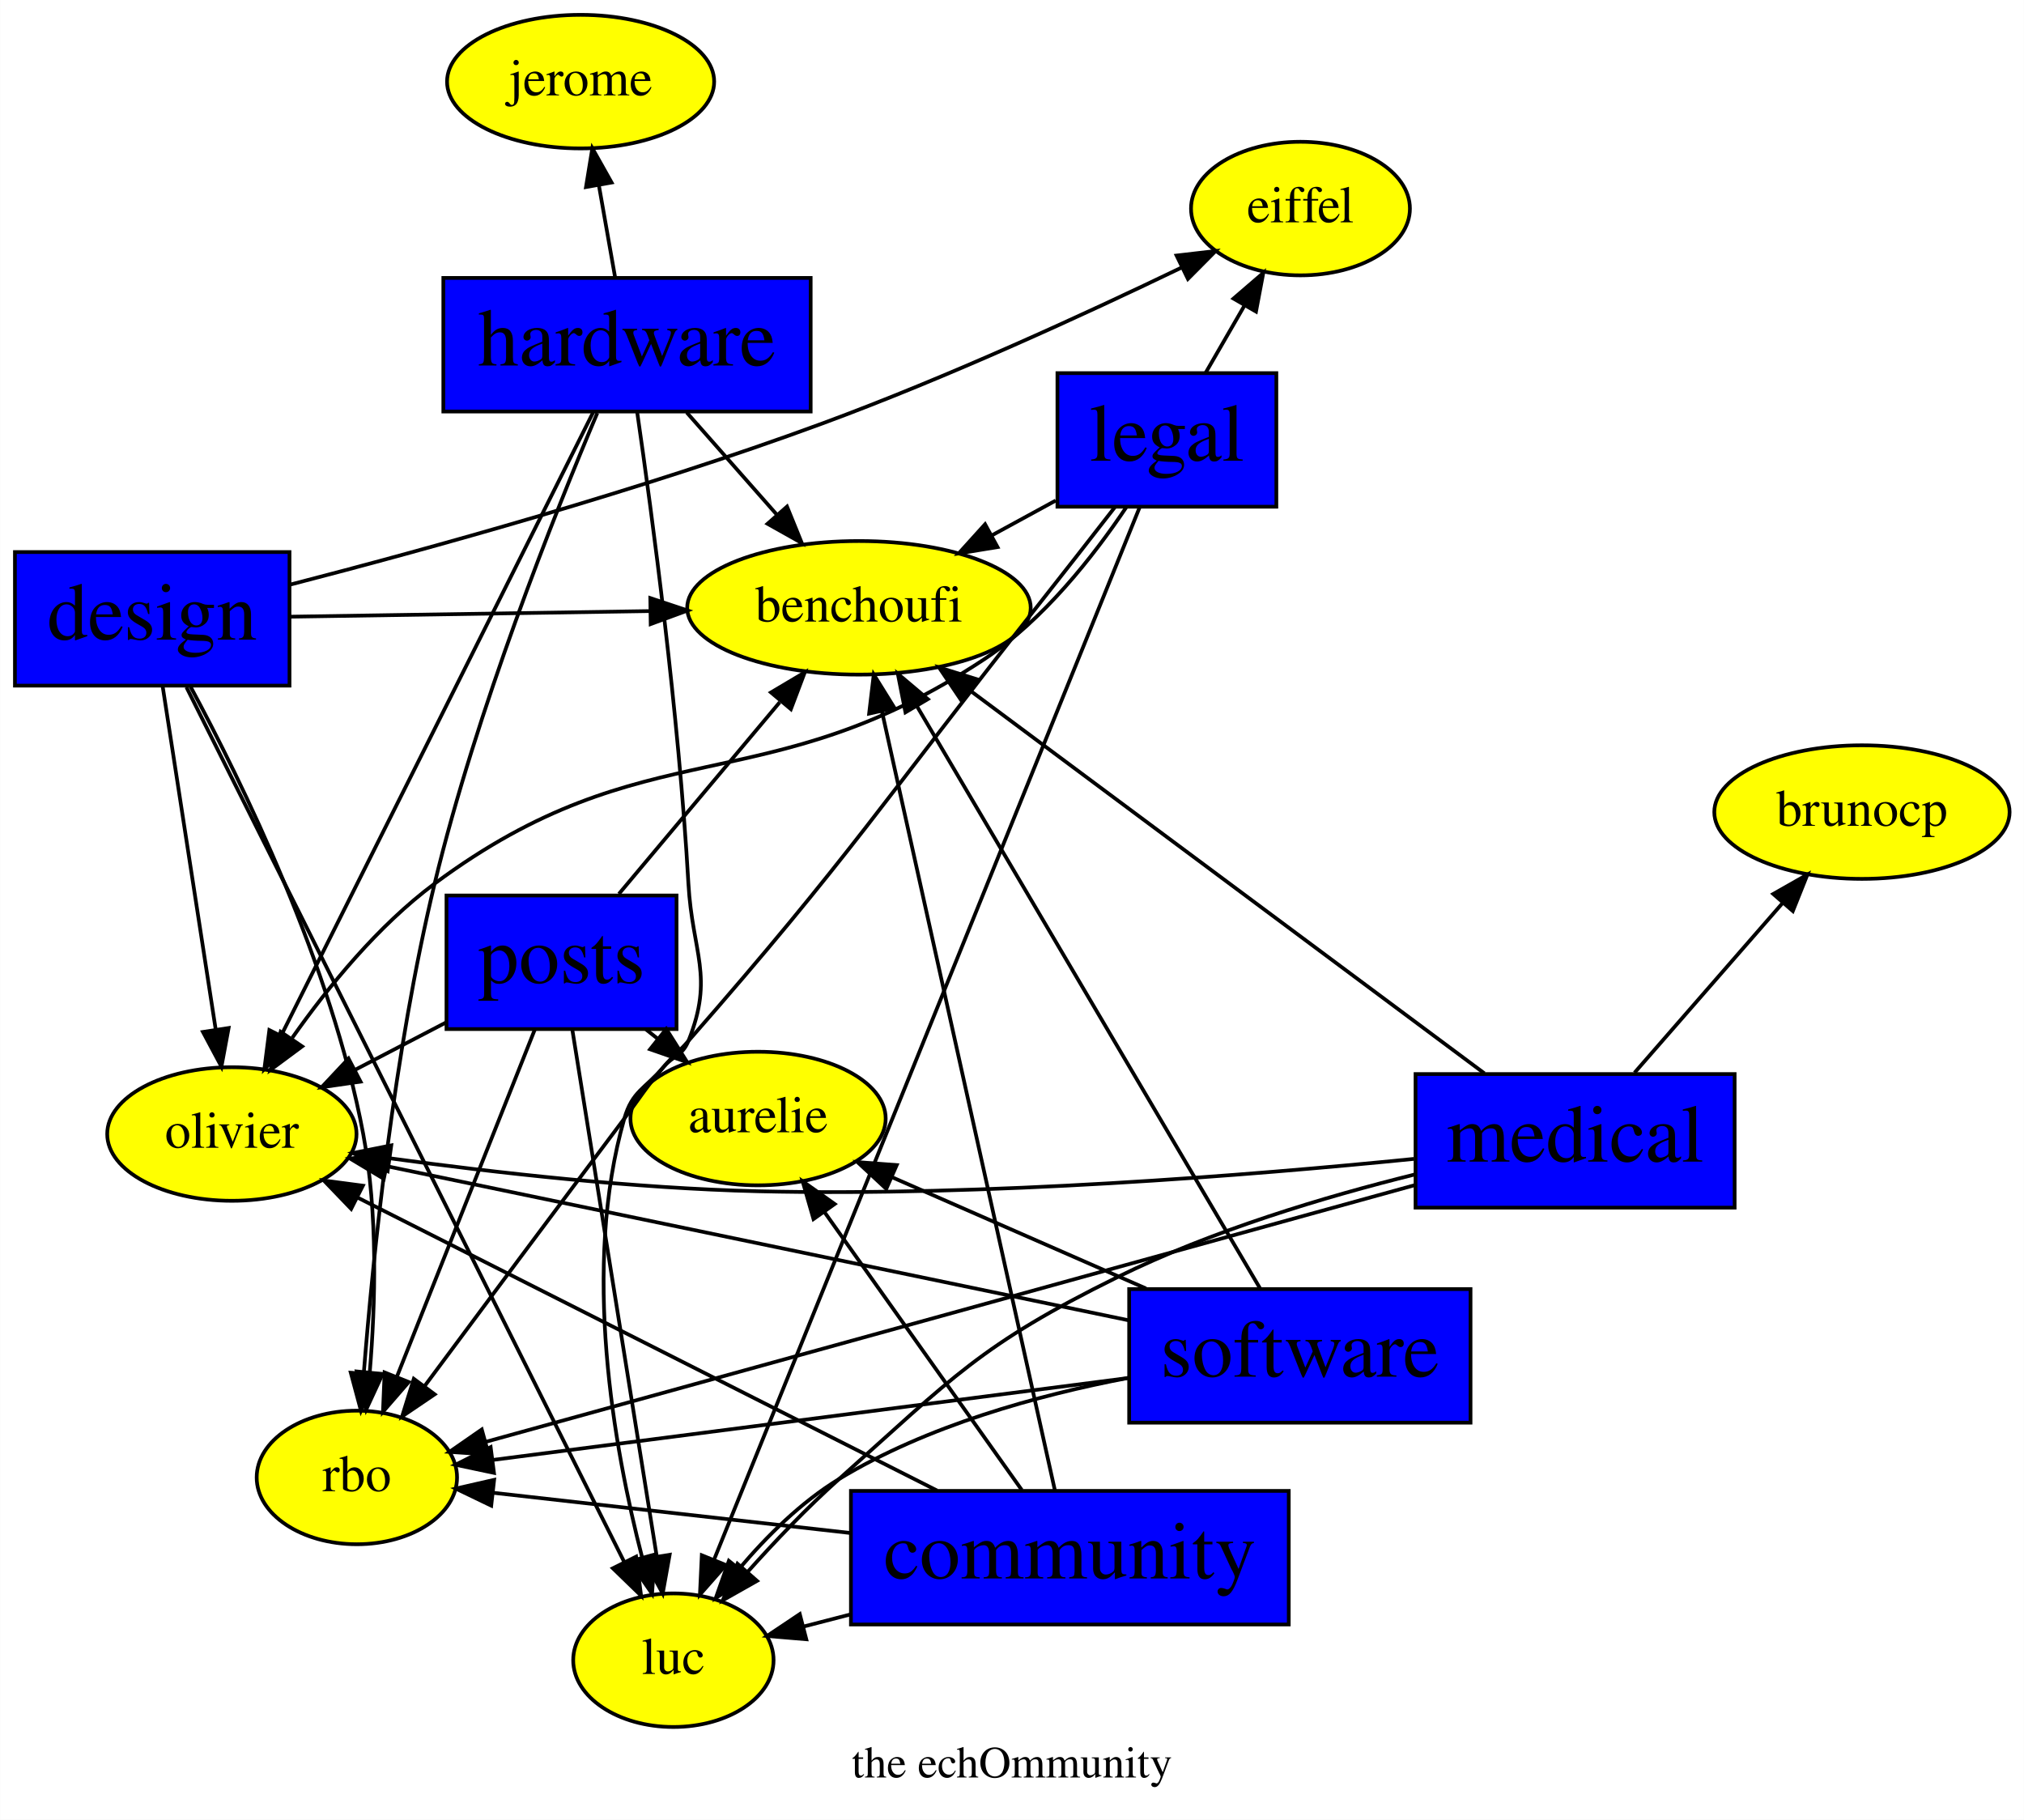
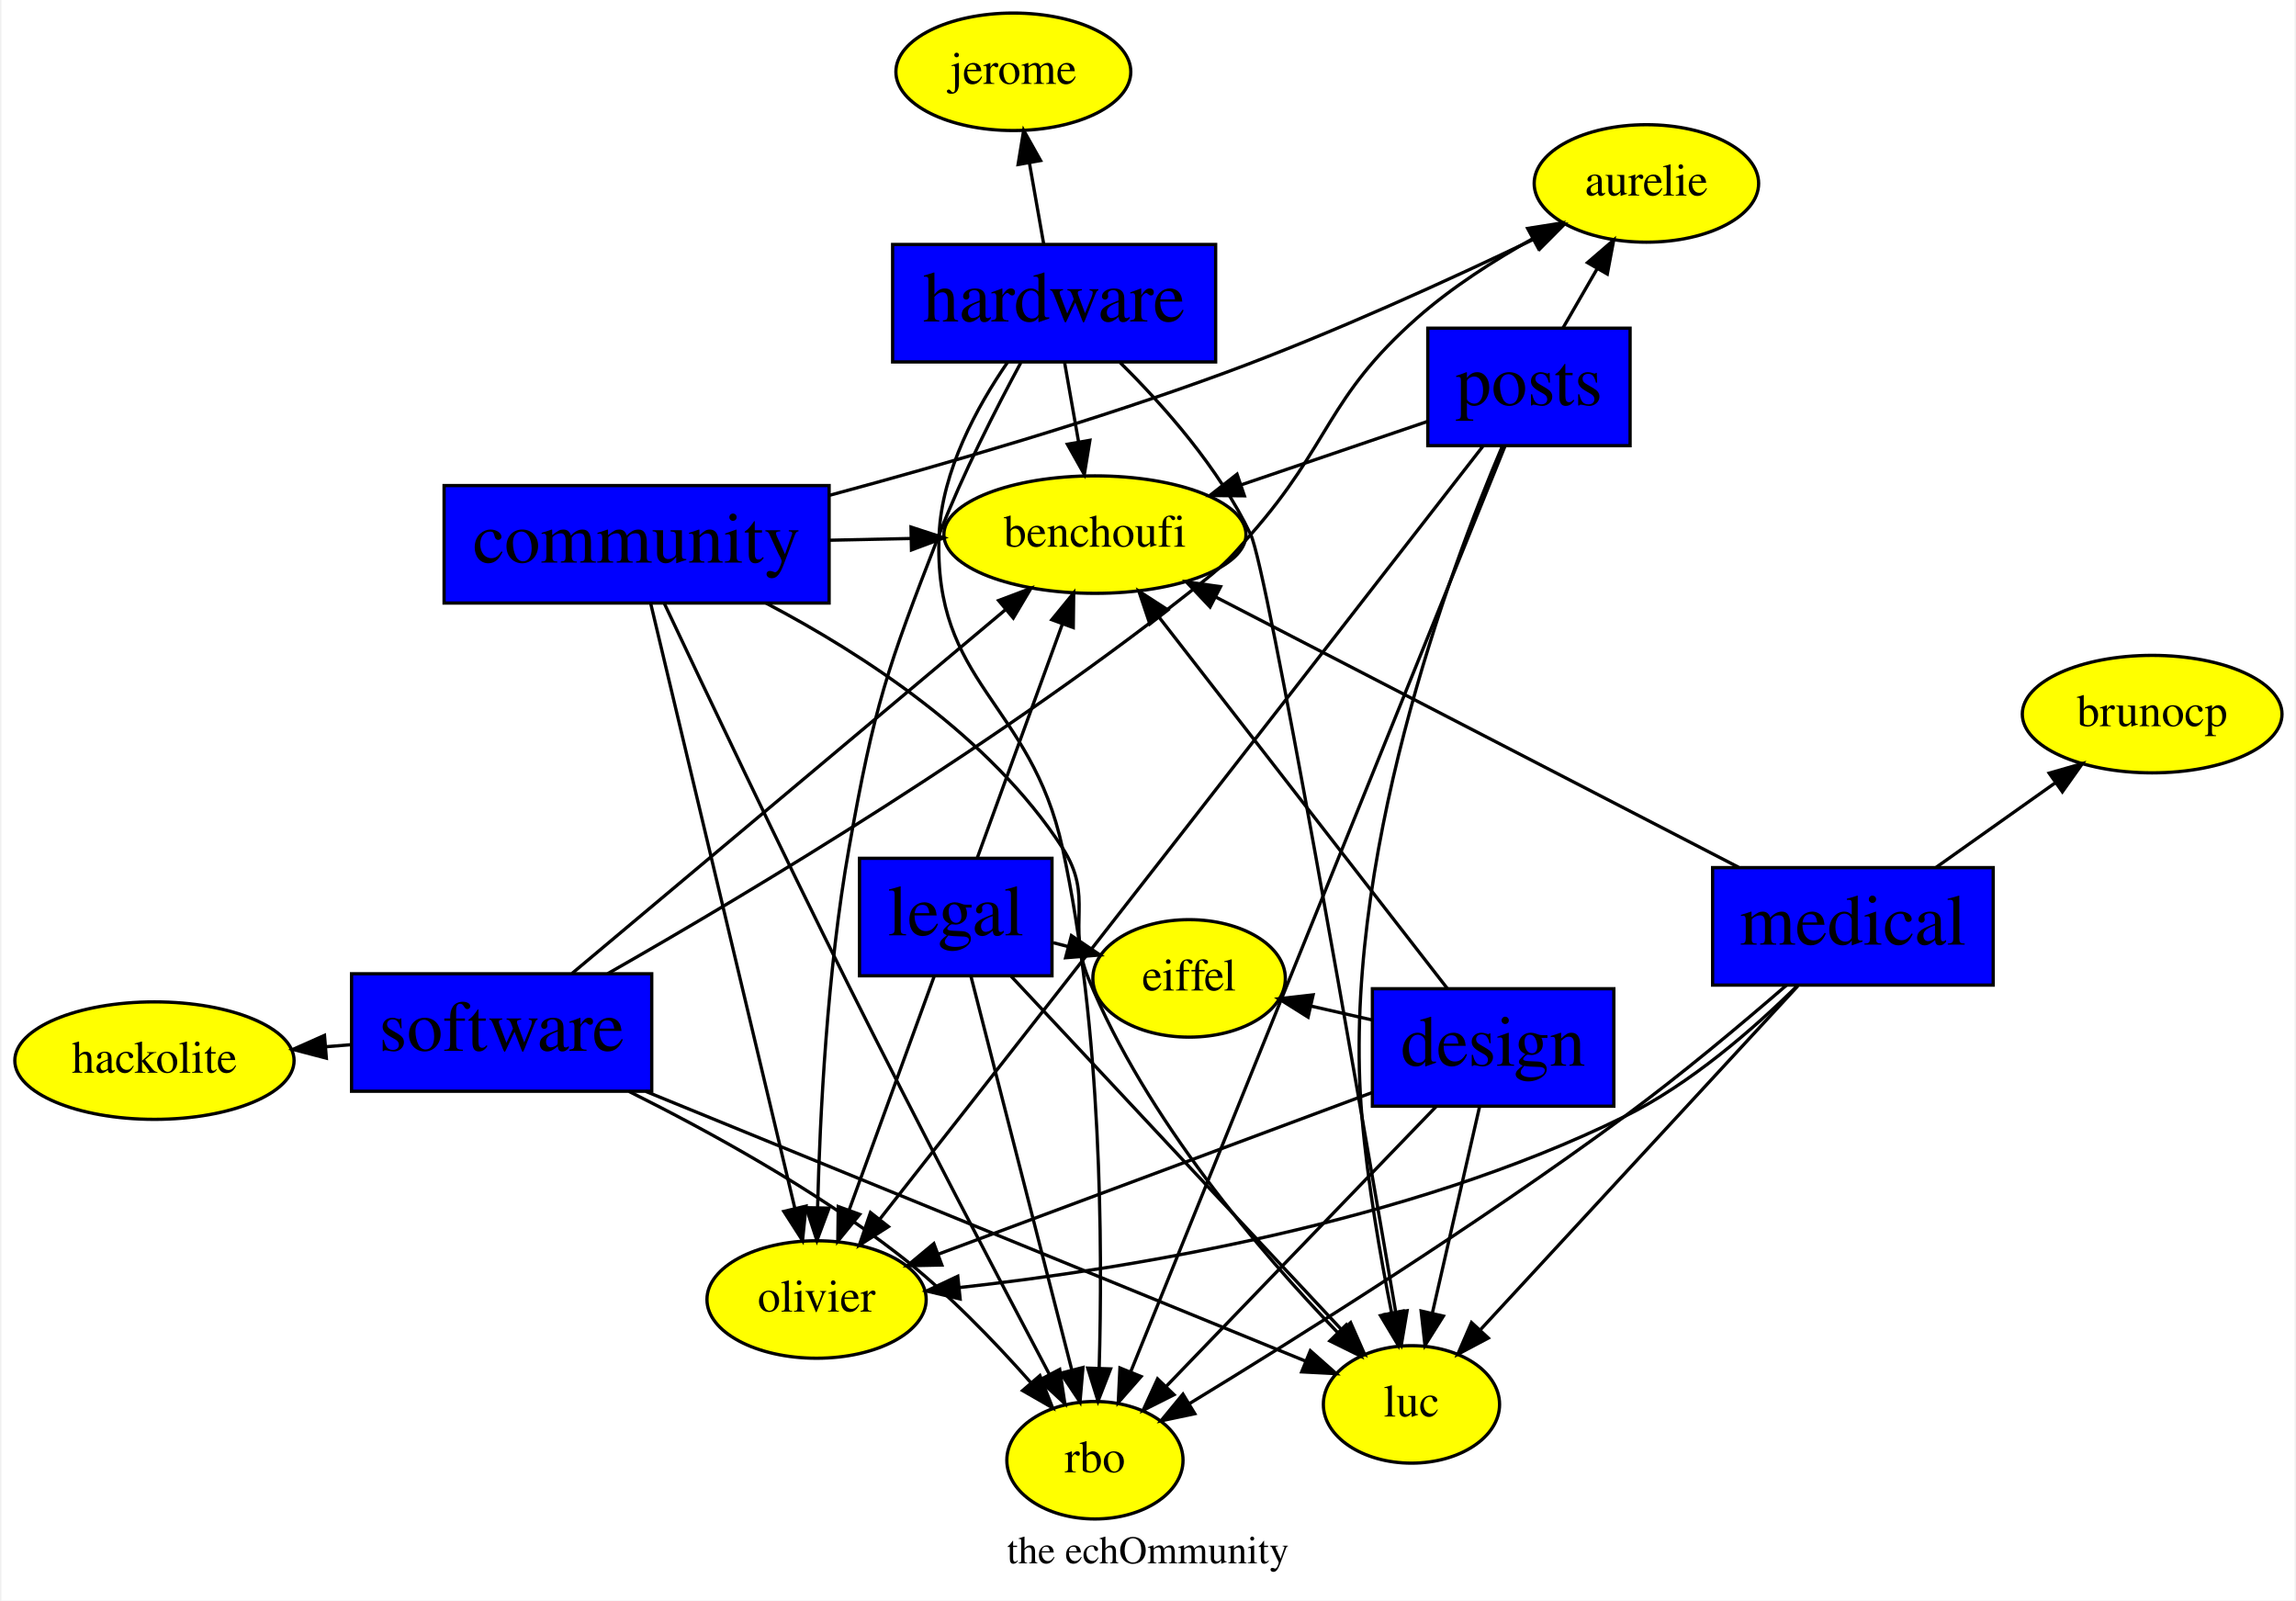
- <svg xmlns="http://www.w3.org/2000/svg" width="545pt" height="490pt" viewBox="0.00 0.00 545.44 490.44">
+ <svg xmlns="http://www.w3.org/2000/svg" width="703pt" height="490pt" viewBox="0.00 0.00 702.76 490.44">
  <g id="graph0" class="graph" transform="scale(1 1) rotate(0) translate(4 486.437)">
-     <polygon fill="white" stroke="none" points="-4,4 -4,-486.437 541.437,-486.437 541.437,4 -4,4" />
-     <text text-anchor="middle" x="268.719" y="-7.4" font-family="Times,serif" font-size="12.00">the echOmmunity</text>
+     <polygon fill="white" stroke="none" points="-4,4 -4,-486.437 698.76,-486.437 698.76,4 -4,4" />
+     <text text-anchor="middle" x="347.38" y="-7.4" font-family="Times,serif" font-size="12.00">the echOmmunity</text>
    <g id="node1" class="node">
-       <polygon fill="blue" stroke="black" points="463.477,-196.971 377.477,-196.971 377.477,-160.971 463.477,-160.971 463.477,-196.971" />
-       <text text-anchor="middle" x="420.477" y="-173.371" font-family="Times,serif" font-size="22.00">medical</text>
+       <polygon fill="blue" stroke="black" points="606.406,-220.586 520.406,-220.586 520.406,-184.586 606.406,-184.586 606.406,-220.586" />
+       <text text-anchor="middle" x="563.406" y="-196.986" font-family="Times,serif" font-size="22.00">medical</text>
    </g>
    <g id="node2" class="node">
-       <ellipse fill="yellow" stroke="black" cx="227.471" cy="-322.625" rx="46.292" ry="18" />
-       <text text-anchor="middle" x="227.471" y="-318.925" font-family="Times,serif" font-size="14.00">benchoufi</text>
+       <ellipse fill="yellow" stroke="black" cx="331.117" cy="-322.625" rx="46.292" ry="18" />
+       <text text-anchor="middle" x="331.117" y="-318.925" font-family="Times,serif" font-size="14.00">benchoufi</text>
    </g>
    <g id="edge1" class="edge">
-       <path fill="none" stroke="black" d="M396.032,-197.165C360.668,-223.486 295.31,-272.132 257.202,-300.496" />
-       <polygon fill="black" stroke="black" points="254.98,-297.787 249.048,-306.565 259.16,-303.402 254.98,-297.787" />
+       <path fill="none" stroke="black" d="M528.378,-220.687C485.189,-243.006 412.111,-280.77 368.06,-303.534" />
+       <polygon fill="black" stroke="black" points="366.399,-300.453 359.121,-308.153 369.612,-306.671 366.399,-300.453" />
    </g>
    <g id="node3" class="node">
-       <ellipse fill="yellow" stroke="black" cx="497.791" cy="-267.573" rx="39.794" ry="18" />
-       <text text-anchor="middle" x="497.791" y="-263.873" font-family="Times,serif" font-size="14.00">brunocp</text>
+       <ellipse fill="yellow" stroke="black" cx="655.113" cy="-267.623" rx="39.794" ry="18" />
+       <text text-anchor="middle" x="655.113" y="-263.923" font-family="Times,serif" font-size="14.00">brunocp</text>
    </g>
    <g id="edge2" class="edge">
-       <path fill="none" stroke="black" d="M436.496,-197.329C448.065,-210.587 463.81,-228.632 476.446,-243.112" />
-       <polygon fill="black" stroke="black" points="473.887,-245.503 483.099,-250.737 479.162,-240.901 473.887,-245.503" />
+       <path fill="none" stroke="black" d="M588.951,-220.702C600.296,-228.748 613.718,-238.266 625.499,-246.621" />
+       <polygon fill="black" stroke="black" points="623.552,-249.531 633.733,-252.461 627.601,-243.821 623.552,-249.531" />
    </g>
    <g id="node4" class="node">
-       <ellipse fill="yellow" stroke="black" cx="58.466" cy="-180.812" rx="33.595" ry="18" />
-       <text text-anchor="middle" x="58.466" y="-177.112" font-family="Times,serif" font-size="14.00">olivier</text>
+       <ellipse fill="yellow" stroke="black" cx="245.812" cy="-88.251" rx="33.595" ry="18" />
+       <text text-anchor="middle" x="245.812" y="-84.551" font-family="Times,serif" font-size="14.00">olivier</text>
    </g>
    <g id="edge3" class="edge">
-       <path fill="none" stroke="black" d="M377.074,-174.11C332.699,-169.654 261.761,-163.949 200.314,-165.384 166.935,-166.164 129.385,-170.399 101.307,-174.235" />
-       <polygon fill="black" stroke="black" points="100.454,-170.82 91.038,-175.678 101.428,-177.752 100.454,-170.82" />
+       <path fill="none" stroke="black" d="M546.367,-184.385C533.121,-171.31 513.638,-154.289 493.344,-144.276 426.804,-111.446 340.695,-97.565 289.555,-91.909" />
+       <polygon fill="black" stroke="black" points="289.812,-88.417 279.501,-90.854 289.081,-95.379 289.812,-88.417" />
    </g>
    <g id="node5" class="node">
-       <ellipse fill="yellow" stroke="black" cx="92.155" cy="-88.251" rx="27" ry="18" />
-       <text text-anchor="middle" x="92.155" y="-84.551" font-family="Times,serif" font-size="14.00">rbo</text>
+       <ellipse fill="yellow" stroke="black" cx="331.117" cy="-39" rx="27" ry="18" />
+       <text text-anchor="middle" x="331.117" y="-35.3" font-family="Times,serif" font-size="14.00">rbo</text>
    </g>
    <g id="edge4" class="edge">
-       <path fill="none" stroke="black" d="M377.217,-167.018C311.375,-148.825 187.306,-114.543 126.927,-97.859" />
-       <polygon fill="black" stroke="black" points="127.682,-94.436 117.111,-95.147 125.817,-101.183 127.682,-94.436" />
+       <path fill="none" stroke="black" d="M543.077,-184.575C529.363,-172.699 510.673,-157.041 493.344,-144.276 448.249,-111.059 393.04,-76.43 360.046,-56.334" />
+       <polygon fill="black" stroke="black" points="361.721,-53.257 351.356,-51.064 358.092,-59.242 361.721,-53.257" />
    </g>
    <g id="node6" class="node">
-       <ellipse fill="yellow" stroke="black" cx="177.46" cy="-39" rx="27" ry="18" />
-       <text text-anchor="middle" x="177.46" y="-35.3" font-family="Times,serif" font-size="14.00">luc</text>
+       <ellipse fill="yellow" stroke="black" cx="428.122" cy="-56.105" rx="27" ry="18" />
+       <text text-anchor="middle" x="428.122" y="-52.405" font-family="Times,serif" font-size="14.00">luc</text>
    </g>
    <g id="edge5" class="edge">
-       <path fill="none" stroke="black" d="M377.452,-169.95C353.113,-163.925 322.549,-154.782 297.096,-142.218 260.177,-123.994 252.822,-115.246 222.109,-87.826 213.537,-80.174 204.847,-71.047 197.44,-62.766" />
-       <polygon fill="black" stroke="black" points="200,-60.377 190.777,-55.162 194.735,-64.99 200,-60.377" />
+       <path fill="none" stroke="black" d="M546.546,-184.33C521.943,-157.691 476.219,-108.183 449.354,-79.094" />
+       <polygon fill="black" stroke="black" points="451.666,-76.439 442.31,-71.467 446.524,-81.188 451.666,-76.439" />
    </g>
    <g id="node7" class="node">
-       <polygon fill="blue" stroke="black" points="178.31,-245.093 116.31,-245.093 116.31,-209.093 178.31,-209.093 178.31,-245.093" />
-       <text text-anchor="middle" x="147.31" y="-221.493" font-family="Times,serif" font-size="22.00">posts</text>
+       <polygon fill="blue" stroke="black" points="495.122,-385.874 433.122,-385.874 433.122,-349.874 495.122,-349.874 495.122,-385.874" />
+       <text text-anchor="middle" x="464.122" y="-362.274" font-family="Times,serif" font-size="22.00">posts</text>
    </g>
    <g id="edge6" class="edge">
-       <path fill="none" stroke="black" d="M162.766,-245.512C175.086,-260.195 192.474,-280.917 206.123,-297.183" />
-       <polygon fill="black" stroke="black" points="203.764,-299.817 212.873,-305.228 209.126,-295.317 203.764,-299.817" />
+       <path fill="none" stroke="black" d="M432.938,-357.265C415.938,-351.481 394.601,-344.222 375.856,-337.845" />
+       <polygon fill="black" stroke="black" points="376.921,-334.51 366.326,-334.603 374.666,-341.137 376.921,-334.51" />
+     </g>
+     <g id="edge9" class="edge">
+       <path fill="none" stroke="black" d="M450.145,-349.87C424.584,-316.955 368.568,-244.875 321.164,-184.238 302.183,-159.957 280.442,-132.276 265.207,-112.9" />
+       <polygon fill="black" stroke="black" points="267.834,-110.578 258.901,-104.882 262.331,-114.906 267.834,-110.578" />
    </g>
    <g id="edge8" class="edge">
-       <path fill="none" stroke="black" d="M116.237,-210.906C108.324,-206.785 99.789,-202.338 91.77,-198.161" />
-       <polygon fill="black" stroke="black" points="93.148,-194.933 82.662,-193.417 89.914,-201.141 93.148,-194.933" />
-     </g>
-     <g id="edge9" class="edge">
-       <path fill="none" stroke="black" d="M140.1,-208.942C130.633,-185.112 113.933,-143.073 102.955,-115.437" />
-       <polygon fill="black" stroke="black" points="106.138,-113.969 99.193,-105.968 99.632,-116.553 106.138,-113.969" />
+       <path fill="none" stroke="black" d="M456.782,-349.724C434.657,-295.017 368.522,-131.49 342.151,-66.282" />
+       <polygon fill="black" stroke="black" points="345.266,-64.651 338.272,-56.693 338.777,-67.275 345.266,-64.651" />
    </g>
    <g id="edge7" class="edge">
-       <path fill="none" stroke="black" d="M150.201,-209.058C155.48,-176.125 166.713,-106.05 172.986,-66.913" />
-       <polygon fill="black" stroke="black" points="176.451,-67.409 174.578,-56.98 169.539,-66.3 176.451,-67.409" />
+       <path fill="none" stroke="black" d="M455.911,-349.6C439.829,-311.8 406.3,-222.046 412.944,-144.276 414.674,-124.027 418.601,-101.443 422.027,-84.202" />
+       <polygon fill="black" stroke="black" points="425.492,-84.724 424.071,-74.225 418.635,-83.319 425.492,-84.724" />
    </g>
    <g id="node8" class="node">
-       <ellipse fill="yellow" stroke="black" cx="200.281" cy="-184.984" rx="34.394" ry="18" />
-       <text text-anchor="middle" x="200.281" y="-181.284" font-family="Times,serif" font-size="14.00">aurelie</text>
+       <ellipse fill="yellow" stroke="black" cx="500.122" cy="-430.228" rx="34.394" ry="18" />
+       <text text-anchor="middle" x="500.122" y="-426.528" font-family="Times,serif" font-size="14.00">aurelie</text>
    </g>
    <g id="edge10" class="edge">
-       <path fill="none" stroke="black" d="M170.082,-208.991C171.123,-208.163 172.172,-207.329 173.222,-206.495" />
-       <polygon fill="black" stroke="black" points="175.535,-209.127 181.185,-200.164 171.179,-203.647 175.535,-209.127" />
+       <path fill="none" stroke="black" d="M474.535,-385.909C477.828,-391.612 481.535,-398.033 485.084,-404.181" />
+       <polygon fill="black" stroke="black" points="482.074,-405.966 490.105,-412.877 488.136,-402.466 482.074,-405.966" />
    </g>
    <g id="node9" class="node">
-       <polygon fill="blue" stroke="black" points="339.966,-385.874 280.966,-385.874 280.966,-349.874 339.966,-349.874 339.966,-385.874" />
-       <text text-anchor="middle" x="310.466" y="-362.274" font-family="Times,serif" font-size="22.00">legal</text>
+       <polygon fill="blue" stroke="black" points="317.964,-223.438 258.964,-223.438 258.964,-187.438 317.964,-187.438 317.964,-223.438" />
+       <text text-anchor="middle" x="288.464" y="-199.838" font-family="Times,serif" font-size="22.00">legal</text>
    </g>
    <g id="edge14" class="edge">
-       <path fill="none" stroke="black" d="M280.503,-351.538C274.896,-348.481 268.984,-345.258 263.223,-342.117" />
-       <polygon fill="black" stroke="black" points="264.815,-338.998 254.36,-337.284 261.464,-345.144 264.815,-338.998" />
+       <path fill="none" stroke="black" d="M295.035,-223.491C302.006,-242.644 313.103,-273.131 321.151,-295.243" />
+       <polygon fill="black" stroke="black" points="317.899,-296.543 324.608,-304.743 324.477,-294.149 317.899,-296.543" />
    </g>
    <g id="edge12" class="edge">
-       <path fill="none" stroke="black" d="M299.468,-349.648C290.658,-336.508 277.163,-319.299 261.232,-308.765 201.92,-269.544 170.193,-290.693 113.11,-248.293 97.922,-237.011 84.492,-220.572 74.746,-206.744" />
-       <polygon fill="black" stroke="black" points="77.403,-204.426 68.893,-198.114 71.61,-208.355 77.403,-204.426" />
+       <path fill="none" stroke="black" d="M281.893,-187.384C274.922,-168.232 263.826,-137.744 255.778,-115.632" />
+       <polygon fill="black" stroke="black" points="259.029,-114.333 252.32,-106.133 252.452,-116.727 259.029,-114.333" />
    </g>
    <g id="edge13" class="edge">
-       <path fill="none" stroke="black" d="M296.461,-349.771C290.019,-341.476 282.258,-331.529 275.217,-322.625 233.95,-270.441 225.344,-255.94 181.51,-205.893 178.651,-202.629 177.584,-202.133 174.768,-198.831 169.747,-192.942 168.887,-191.15 164.234,-184.966 145.807,-160.479 124.893,-132.383 110.357,-112.806" />
-       <polygon fill="black" stroke="black" points="113.122,-110.658 104.352,-104.714 107.501,-114.83 113.122,-110.658" />
+       <path fill="none" stroke="black" d="M293.11,-187.309C300.565,-158.219 315.25,-100.915 324.023,-66.681" />
+       <polygon fill="black" stroke="black" points="327.449,-67.41 326.541,-56.854 320.668,-65.672 327.449,-67.41" />
    </g>
    <g id="edge11" class="edge">
-       <path fill="none" stroke="black" d="M303.125,-349.724C281,-295.017 214.866,-131.49 188.494,-66.282" />
-       <polygon fill="black" stroke="black" points="191.61,-64.651 184.616,-56.693 185.12,-67.275 191.61,-64.651" />
+       <path fill="none" stroke="black" d="M305.31,-187.425C330.75,-160.222 378.951,-108.682 406.802,-78.902" />
+       <polygon fill="black" stroke="black" points="409.476,-81.167 413.75,-71.472 404.363,-76.385 409.476,-81.167" />
    </g>
    <g id="node10" class="node">
-       <ellipse fill="yellow" stroke="black" cx="346.466" cy="-430.228" rx="29.497" ry="18" />
-       <text text-anchor="middle" x="346.466" y="-426.528" font-family="Times,serif" font-size="14.00">eiffel</text>
+       <ellipse fill="yellow" stroke="black" cx="359.975" cy="-186.642" rx="29.497" ry="18" />
+       <text text-anchor="middle" x="359.975" y="-182.942" font-family="Times,serif" font-size="14.00">eiffel</text>
    </g>
    <g id="edge15" class="edge">
-       <path fill="none" stroke="black" d="M320.878,-385.909C324.171,-391.612 327.878,-398.033 331.428,-404.181" />
-       <polygon fill="black" stroke="black" points="328.417,-405.966 336.448,-412.877 334.479,-402.466 328.417,-405.966" />
+       <path fill="none" stroke="black" d="M318.377,-197.576C319.86,-197.186 321.357,-196.793 322.857,-196.398" />
+       <polygon fill="black" stroke="black" points="323.91,-199.741 332.691,-193.814 322.13,-192.971 323.91,-199.741" />
    </g>
    <g id="node11" class="node">
-       <polygon fill="blue" stroke="black" points="214.458,-411.531 115.458,-411.531 115.458,-375.531 214.458,-375.531 214.458,-411.531" />
-       <text text-anchor="middle" x="164.958" y="-387.931" font-family="Times,serif" font-size="22.00">hardware</text>
+       <polygon fill="blue" stroke="black" points="368.114,-411.531 269.114,-411.531 269.114,-375.531 368.114,-375.531 368.114,-411.531" />
+       <text text-anchor="middle" x="318.614" y="-387.931" font-family="Times,serif" font-size="22.00">hardware</text>
    </g>
    <g id="edge19" class="edge">
-       <path fill="none" stroke="black" d="M181.056,-375.271C188.443,-366.892 197.32,-356.823 205.324,-347.745" />
-       <polygon fill="black" stroke="black" points="208.085,-349.905 212.073,-340.089 202.835,-345.276 208.085,-349.905" />
+       <path fill="none" stroke="black" d="M321.834,-375.271C323.136,-367.885 324.67,-359.185 326.112,-351.008" />
+       <polygon fill="black" stroke="black" points="329.575,-351.525 327.865,-341.069 322.681,-350.31 329.575,-351.525" />
    </g>
    <g id="edge18" class="edge">
-       <path fill="none" stroke="black" d="M155.878,-375.395C137.08,-337.845 93.821,-251.435 71.828,-207.504" />
-       <polygon fill="black" stroke="black" points="74.829,-205.68 67.223,-198.305 68.57,-208.814 74.829,-205.68" />
+       <path fill="none" stroke="black" d="M308.397,-375.286C300.796,-361.204 290.542,-341.076 283.371,-322.625 267.291,-281.249 263.533,-270.343 255.764,-226.638 249.065,-188.952 246.848,-144.731 246.13,-116.608" />
+       <polygon fill="black" stroke="black" points="249.623,-116.237 245.916,-106.312 242.625,-116.383 249.623,-116.237" />
    </g>
    <g id="edge16" class="edge">
-       <path fill="none" stroke="black" d="M156.948,-375.117C145.448,-347.914 124.404,-295.143 113.11,-248.293 102.137,-202.769 96.561,-148.483 94.011,-116.272" />
-       <polygon fill="black" stroke="black" points="97.497,-115.95 93.259,-106.24 90.516,-116.473 97.497,-115.95" />
+       <path fill="none" stroke="black" d="M304.372,-375.473C294.963,-361.81 284.212,-342.127 283.371,-322.625 281.396,-276.819 311.426,-271.44 321.164,-226.638 333.242,-171.077 333.487,-104.194 332.413,-67.161" />
+       <polygon fill="black" stroke="black" points="335.909,-66.98 332.067,-57.106 328.913,-67.221 335.909,-66.98" />
    </g>
    <g id="edge17" class="edge">
-       <path fill="none" stroke="black" d="M167.717,-375.246C171.709,-347.768 178.905,-294.154 181.51,-248.293 182.579,-229.479 188.519,-223.385 181.51,-205.893 179.896,-201.865 177.584,-202.133 174.768,-198.831 169.747,-192.942 166.37,-192.405 164.234,-184.966 152.735,-144.931 161.35,-96.412 169.057,-66.629" />
-       <polygon fill="black" stroke="black" points="172.451,-67.49 171.711,-56.921 165.698,-65.644 172.451,-67.49" />
+       <path fill="none" stroke="black" d="M338.827,-375.345C352.293,-362.067 369.227,-342.906 378.863,-322.625 383.98,-311.855 411.88,-151.024 423.273,-84.538" />
+       <polygon fill="black" stroke="black" points="426.779,-84.801 425.016,-74.354 419.879,-83.621 426.779,-84.801" />
    </g>
    <g id="node12" class="node">
-       <ellipse fill="yellow" stroke="black" cx="152.455" cy="-464.437" rx="35.995" ry="18" />
-       <text text-anchor="middle" x="152.455" y="-460.737" font-family="Times,serif" font-size="14.00">jerome</text>
+       <ellipse fill="yellow" stroke="black" cx="306.112" cy="-464.437" rx="35.995" ry="18" />
+       <text text-anchor="middle" x="306.112" y="-460.737" font-family="Times,serif" font-size="14.00">jerome</text>
    </g>
    <g id="edge20" class="edge">
-       <path fill="none" stroke="black" d="M161.738,-411.791C160.415,-419.292 158.854,-428.149 157.392,-436.436" />
-       <polygon fill="black" stroke="black" points="153.91,-436.028 155.62,-446.484 160.804,-437.244 153.91,-436.028" />
+       <path fill="none" stroke="black" d="M315.394,-411.791C314.072,-419.292 312.51,-428.149 311.049,-436.436" />
+       <polygon fill="black" stroke="black" points="307.567,-436.028 309.277,-446.484 314.46,-437.244 307.567,-436.028" />
    </g>
    <g id="node13" class="node">
-       <polygon fill="blue" stroke="black" points="74,-337.654 0,-337.654 0,-301.654 74,-301.654 74,-337.654" />
-       <text text-anchor="middle" x="37" y="-314.054" font-family="Times,serif" font-size="22.00">design</text>
+       <polygon fill="blue" stroke="black" points="490.144,-183.476 416.144,-183.476 416.144,-147.476 490.144,-147.476 490.144,-183.476" />
+       <text text-anchor="middle" x="453.144" y="-159.876" font-family="Times,serif" font-size="22.00">design</text>
    </g>
    <g id="edge22" class="edge">
-       <path fill="none" stroke="black" d="M74.177,-320.234C101.704,-320.663 139.695,-321.256 170.968,-321.744" />
-       <polygon fill="black" stroke="black" points="171.239,-325.248 181.292,-321.905 171.348,-318.249 171.239,-325.248" />
+       <path fill="none" stroke="black" d="M439.146,-183.503C417.423,-211.478 375.526,-265.434 350.777,-297.306" />
+       <polygon fill="black" stroke="black" points="347.949,-295.242 344.58,-305.287 353.478,-299.535 347.949,-295.242" />
    </g>
    <g id="edge24" class="edge">
-       <path fill="none" stroke="black" d="M39.806,-301.503C43.438,-278.013 49.806,-236.826 54.079,-209.186" />
-       <polygon fill="black" stroke="black" points="57.59,-209.385 55.659,-198.968 50.672,-208.316 57.59,-209.385" />
+       <path fill="none" stroke="black" d="M416.077,-151.67C378.548,-137.691 320.823,-116.191 283.184,-102.171" />
+       <polygon fill="black" stroke="black" points="284.197,-98.813 273.604,-98.603 281.753,-105.373 284.197,-98.813" />
    </g>
    <g id="edge21" class="edge">
-       <path fill="none" stroke="black" d="M47.243,-301.534C61.171,-275.71 85.328,-226.391 93.863,-180.82 97.845,-159.557 97.168,-135.066 95.63,-116.618" />
-       <polygon fill="black" stroke="black" points="99.101,-116.141 94.654,-106.524 92.133,-116.815 99.101,-116.141" />
+       <path fill="none" stroke="black" d="M435.661,-147.355C413.896,-124.797 376.712,-86.257 353.056,-61.739" />
+       <polygon fill="black" stroke="black" points="355.35,-59.075 345.887,-54.309 350.312,-63.936 355.35,-59.075" />
    </g>
    <g id="edge23" class="edge">
-       <path fill="none" stroke="black" d="M46.216,-301.24C70.448,-252.822 136.019,-121.804 164.245,-65.406" />
-       <polygon fill="black" stroke="black" points="167.408,-66.906 168.753,-56.397 161.148,-63.773 167.408,-66.906" />
+       <path fill="none" stroke="black" d="M449.012,-147.416C445.064,-130.159 439.056,-103.897 434.495,-83.96" />
+       <polygon fill="black" stroke="black" points="437.902,-83.16 432.26,-74.192 431.079,-84.721 437.902,-83.16" />
    </g>
    <g id="edge25" class="edge">
-       <path fill="none" stroke="black" d="M74.162,-328.875C111.031,-338.399 168.916,-354.369 217.658,-372.331 251.316,-384.734 288.575,-401.871 314.324,-414.28" />
-       <polygon fill="black" stroke="black" points="313.074,-417.563 323.598,-418.784 316.132,-411.267 313.074,-417.563" />
+       <path fill="none" stroke="black" d="M416.054,-173.903C409.942,-175.291 403.603,-176.731 397.481,-178.122" />
+       <polygon fill="black" stroke="black" points="396.439,-174.77 387.462,-180.398 397.989,-181.596 396.439,-174.77" />
    </g>
    <g id="node14" class="node">
-       <polygon fill="blue" stroke="black" points="343.309,-84.626 225.309,-84.626 225.309,-48.627 343.309,-48.627 343.309,-84.626" />
-       <text text-anchor="middle" x="284.309" y="-61.026" font-family="Times,serif" font-size="22.00">community</text>
+       <polygon fill="blue" stroke="black" points="249.657,-337.654 131.657,-337.654 131.657,-301.654 249.657,-301.654 249.657,-337.654" />
+       <text text-anchor="middle" x="190.657" y="-314.054" font-family="Times,serif" font-size="22.00">community</text>
    </g>
    <g id="edge26" class="edge">
-       <path fill="none" stroke="black" d="M280.312,-84.628C270.549,-128.602 245.428,-241.744 233.69,-294.616" />
-       <polygon fill="black" stroke="black" points="230.214,-294.122 231.463,-304.643 237.048,-295.64 230.214,-294.122" />
+       <path fill="none" stroke="black" d="M249.817,-320.905C258.041,-321.079 266.473,-321.258 274.645,-321.43" />
+       <polygon fill="black" stroke="black" points="274.752,-324.933 284.824,-321.646 274.9,-317.935 274.752,-324.933" />
    </g>
    <g id="edge27" class="edge">
-       <path fill="none" stroke="black" d="M248.523,-84.72C205.624,-106.41 134.272,-142.485 92.271,-163.72" />
-       <polygon fill="black" stroke="black" points="90.615,-160.636 83.27,-168.271 93.773,-166.883 90.615,-160.636" />
+       <path fill="none" stroke="black" d="M194.985,-301.497C204.59,-261.196 227.743,-164.058 239.185,-116.055" />
+       <polygon fill="black" stroke="black" points="242.59,-116.863 241.504,-106.324 235.781,-115.24 242.59,-116.863" />
    </g>
    <g id="edge29" class="edge">
-       <path fill="none" stroke="black" d="M225.089,-73.291C193.742,-76.819 156.226,-81.041 129.054,-84.099" />
-       <polygon fill="black" stroke="black" points="128.364,-80.654 118.818,-85.25 129.147,-87.61 128.364,-80.654" />
+       <path fill="none" stroke="black" d="M199.119,-301.608C211.378,-275.571 234.893,-226.008 255.764,-184.238 276.64,-142.459 301.782,-94.437 317.1,-65.424" />
+       <polygon fill="black" stroke="black" points="320.318,-66.827 321.898,-56.35 314.129,-63.555 320.318,-66.827" />
    </g>
    <g id="edge28" class="edge">
-       <path fill="none" stroke="black" d="M225.259,-51.359C220.931,-50.24 216.652,-49.133 212.538,-48.07" />
-       <polygon fill="black" stroke="black" points="213.276,-44.645 202.718,-45.531 211.524,-51.423 213.276,-44.645" />
+       <path fill="none" stroke="black" d="M230.325,-301.626C260.029,-286.032 299.182,-260.633 321.164,-226.638 331.01,-211.411 322.273,-203.411 329.128,-186.624 346.688,-143.622 382.135,-102.365 405.498,-78.129" />
+       <polygon fill="black" stroke="black" points="408.111,-80.464 412.621,-70.877 403.117,-75.559 408.111,-80.464" />
    </g>
    <g id="edge30" class="edge">
-       <path fill="none" stroke="black" d="M271.364,-84.861C257.139,-104.896 234.195,-137.214 218.236,-159.693" />
-       <polygon fill="black" stroke="black" points="215.222,-157.892 212.287,-168.073 220.93,-161.945 215.222,-157.892" />
+       <path fill="none" stroke="black" d="M249.907,-334.703C285.499,-344.291 331.463,-357.645 371.314,-372.331 403.953,-384.359 439.977,-400.837 465.609,-413.139" />
+       <polygon fill="black" stroke="black" points="464.369,-416.427 474.895,-417.631 467.417,-410.126 464.369,-416.427" />
    </g>
    <g id="node15" class="node">
-       <polygon fill="blue" stroke="black" points="392.296,-139.018 300.296,-139.018 300.296,-103.018 392.296,-103.018 392.296,-139.018" />
-       <text text-anchor="middle" x="346.296" y="-115.418" font-family="Times,serif" font-size="22.00">software</text>
+       <polygon fill="blue" stroke="black" points="195.295,-188.062 103.295,-188.062 103.295,-152.062 195.295,-152.062 195.295,-188.062" />
+       <text text-anchor="middle" x="149.295" y="-164.462" font-family="Times,serif" font-size="22.00">software</text>
    </g>
    <g id="edge31" class="edge">
-       <path fill="none" stroke="black" d="M335.541,-139.265C314.456,-175.039 267.611,-254.52 243.102,-296.104" />
-       <polygon fill="black" stroke="black" points="240.008,-294.461 237.945,-304.853 246.038,-298.015 240.008,-294.461" />
+       <path fill="none" stroke="black" d="M170.867,-188.162C204.012,-215.973 267.431,-269.187 303.759,-299.669" />
+       <polygon fill="black" stroke="black" points="301.601,-302.428 311.512,-306.174 306.101,-297.065 301.601,-302.428" />
+     </g>
+     <g id="edge32" class="edge">
+       <path fill="none" stroke="black" d="M188.345,-151.991C213.124,-139.638 245.222,-121.952 270.831,-102.116 285.67,-90.622 300.263,-75.475 311.374,-62.9" />
+       <polygon fill="black" stroke="black" points="314.248,-64.926 318.14,-55.072 308.953,-60.349 314.248,-64.926" />
+     </g>
+     <g id="edge33" class="edge">
+       <path fill="none" stroke="black" d="M193.476,-152.005C249.765,-129 345.728,-89.779 395.704,-69.354" />
+       <polygon fill="black" stroke="black" points="397.128,-72.553 405.061,-65.53 394.48,-66.073 397.128,-72.553" />
+     </g>
+     <g id="edge34" class="edge">
+       <path fill="none" stroke="black" d="M181.77,-188.079C225.25,-212.832 303.964,-259.877 364.878,-308.765 371.703,-314.242 373.076,-316.061 378.863,-322.625 403.492,-350.563 401.994,-364.433 429.922,-389.074 440.475,-398.384 453.443,-406.679 465.35,-413.34" />
+       <polygon fill="black" stroke="black" points="463.728,-416.442 474.191,-418.105 467.049,-410.28 463.728,-416.442" />
+     </g>
+     <g id="node16" class="node">
+       <ellipse fill="yellow" stroke="black" cx="42.896" cy="-161.448" rx="42.793" ry="18" />
+       <text text-anchor="middle" x="42.896" y="-157.748" font-family="Times,serif" font-size="14.00">hackolite</text>
    </g>
    <g id="edge35" class="edge">
-       <path fill="none" stroke="black" d="M300.051,-130.625C244.928,-142.076 153.61,-161.047 100.441,-172.092" />
-       <polygon fill="black" stroke="black" points="99.417,-168.73 90.338,-174.191 100.841,-175.584 99.417,-168.73" />
-     </g>
-     <g id="edge32" class="edge">
-       <path fill="none" stroke="black" d="M300.273,-115.084C251.04,-108.736 173.949,-98.797 128.704,-92.963" />
-       <polygon fill="black" stroke="black" points="129.104,-89.486 118.739,-91.678 128.209,-96.428 129.104,-89.486" />
-     </g>
-     <g id="edge33" class="edge">
-       <path fill="none" stroke="black" d="M300.16,-115.099C275.64,-110.423 245.764,-102.187 222.109,-87.826 211.885,-81.62 202.592,-72.384 195.163,-63.611" />
-       <polygon fill="black" stroke="black" points="197.876,-61.4 188.892,-55.784 192.413,-65.776 197.876,-61.4" />
-     </g>
-     <g id="edge34" class="edge">
-       <path fill="none" stroke="black" d="M304.844,-139.177C283.299,-148.615 257.215,-160.042 236.488,-169.122" />
-       <polygon fill="black" stroke="black" points="234.838,-166.024 227.083,-173.242 237.647,-172.436 234.838,-166.024" />
+       <path fill="none" stroke="black" d="M103.246,-166.334C100.641,-166.123 98.013,-165.91 95.388,-165.698" />
+       <polygon fill="black" stroke="black" points="95.576,-162.201 85.327,-164.883 95.011,-169.179 95.576,-162.201" />
    </g>
  </g>
</svg>
